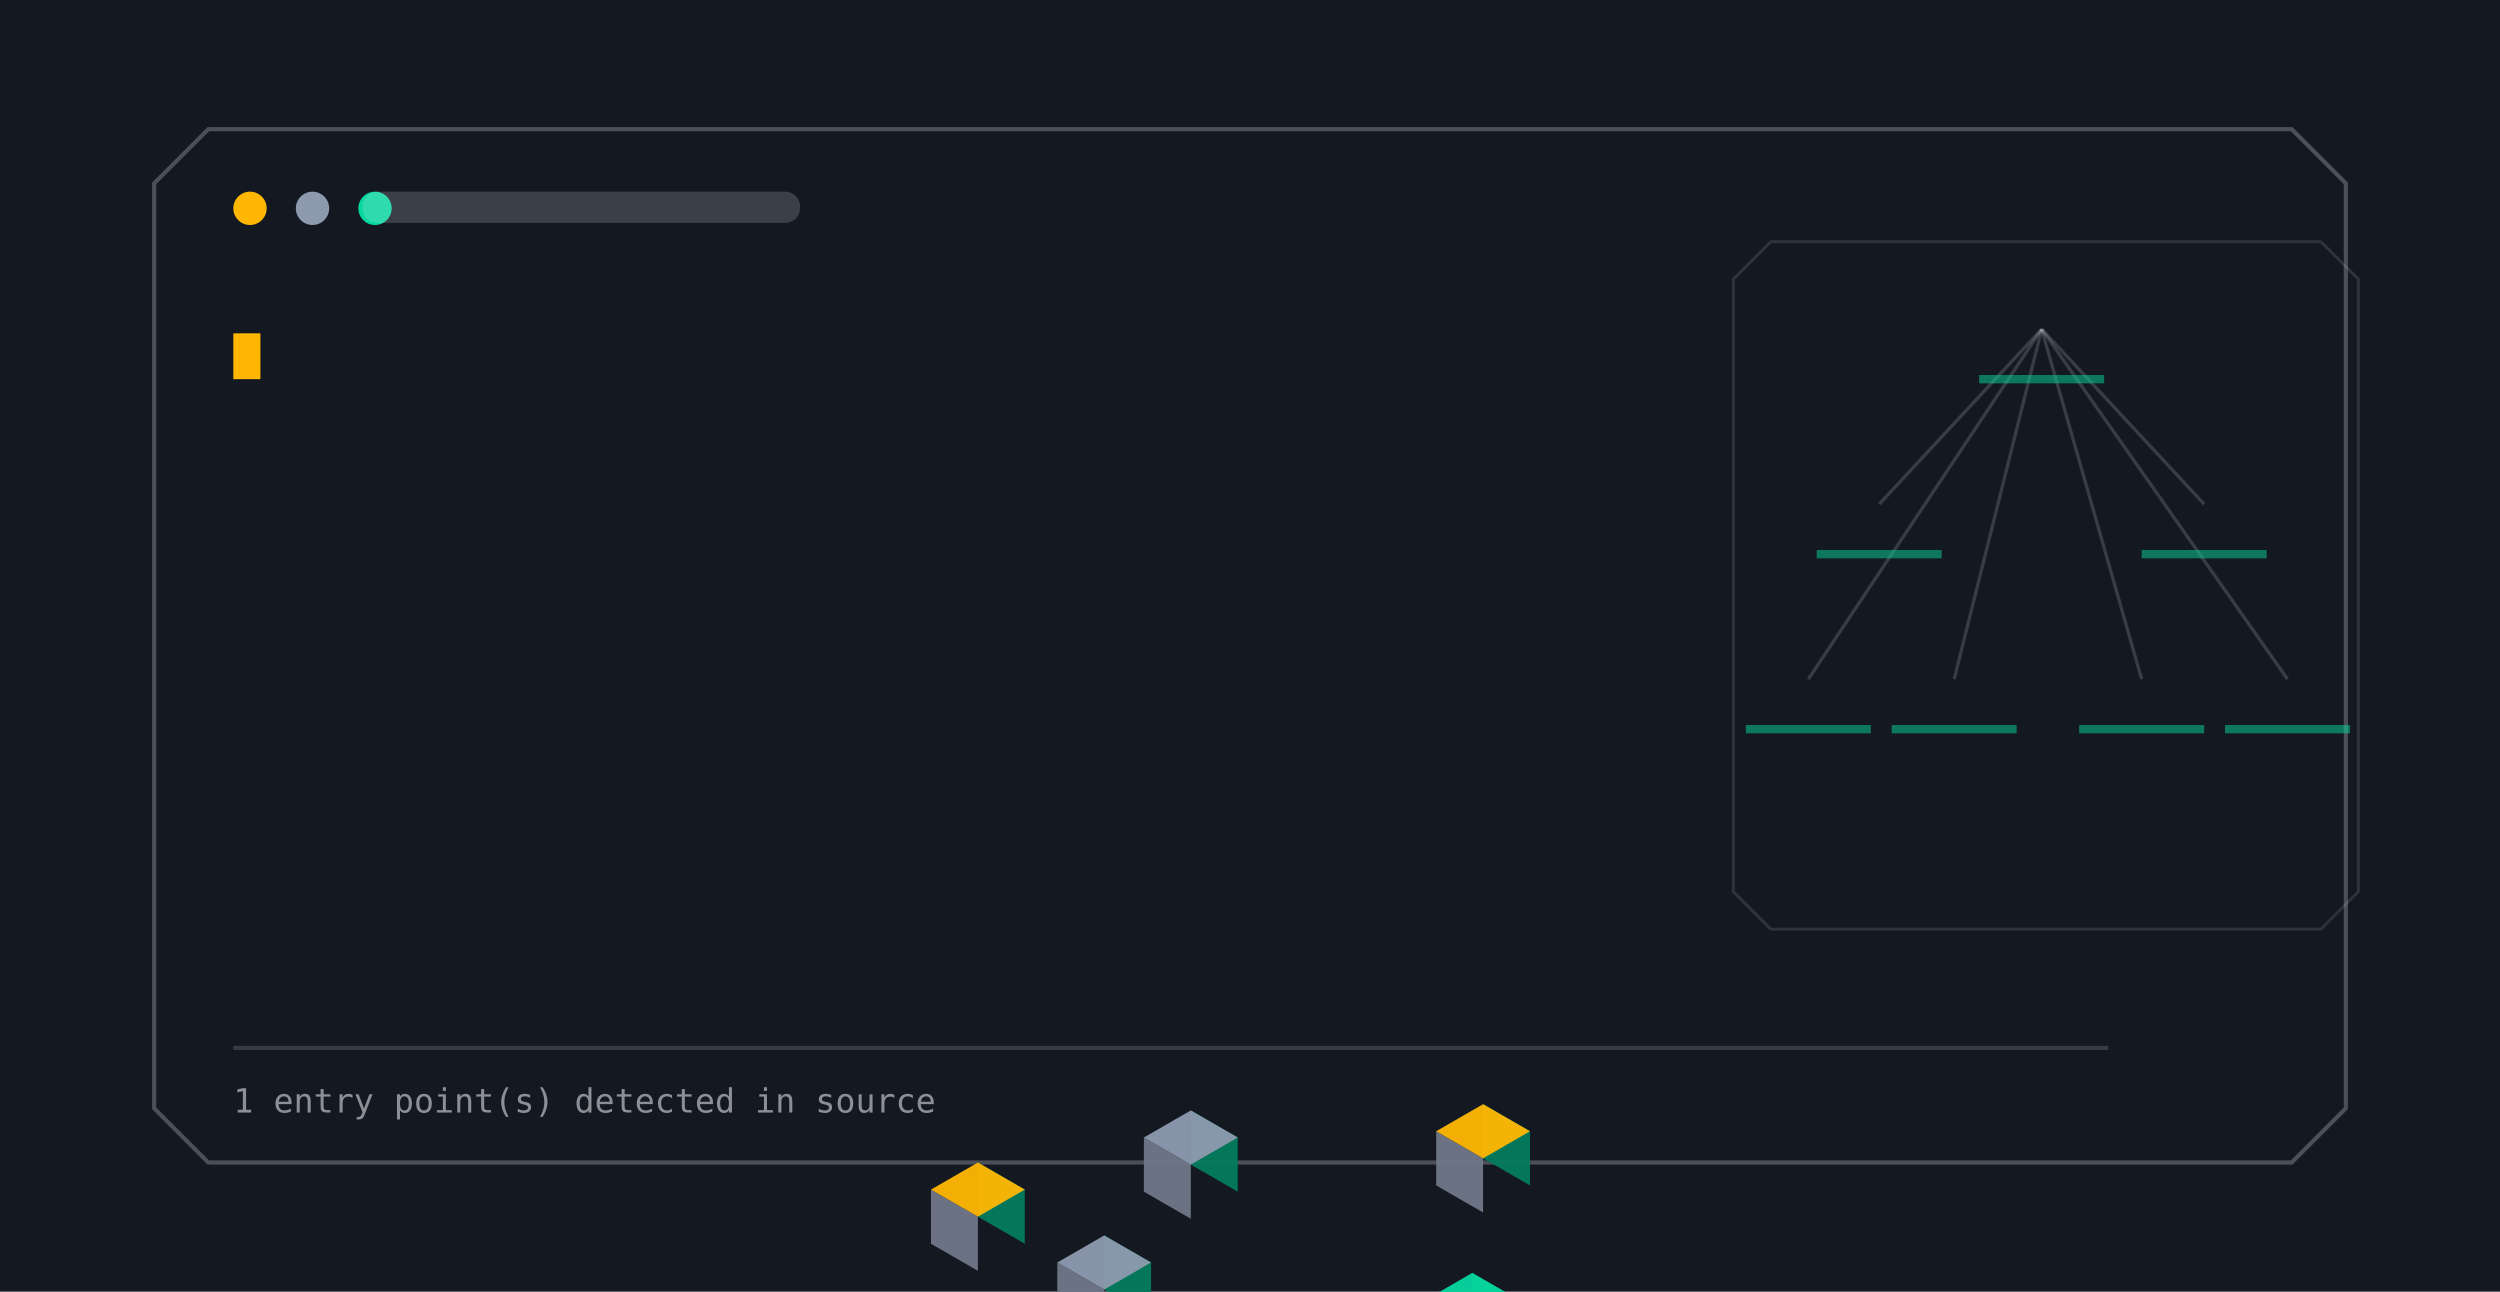
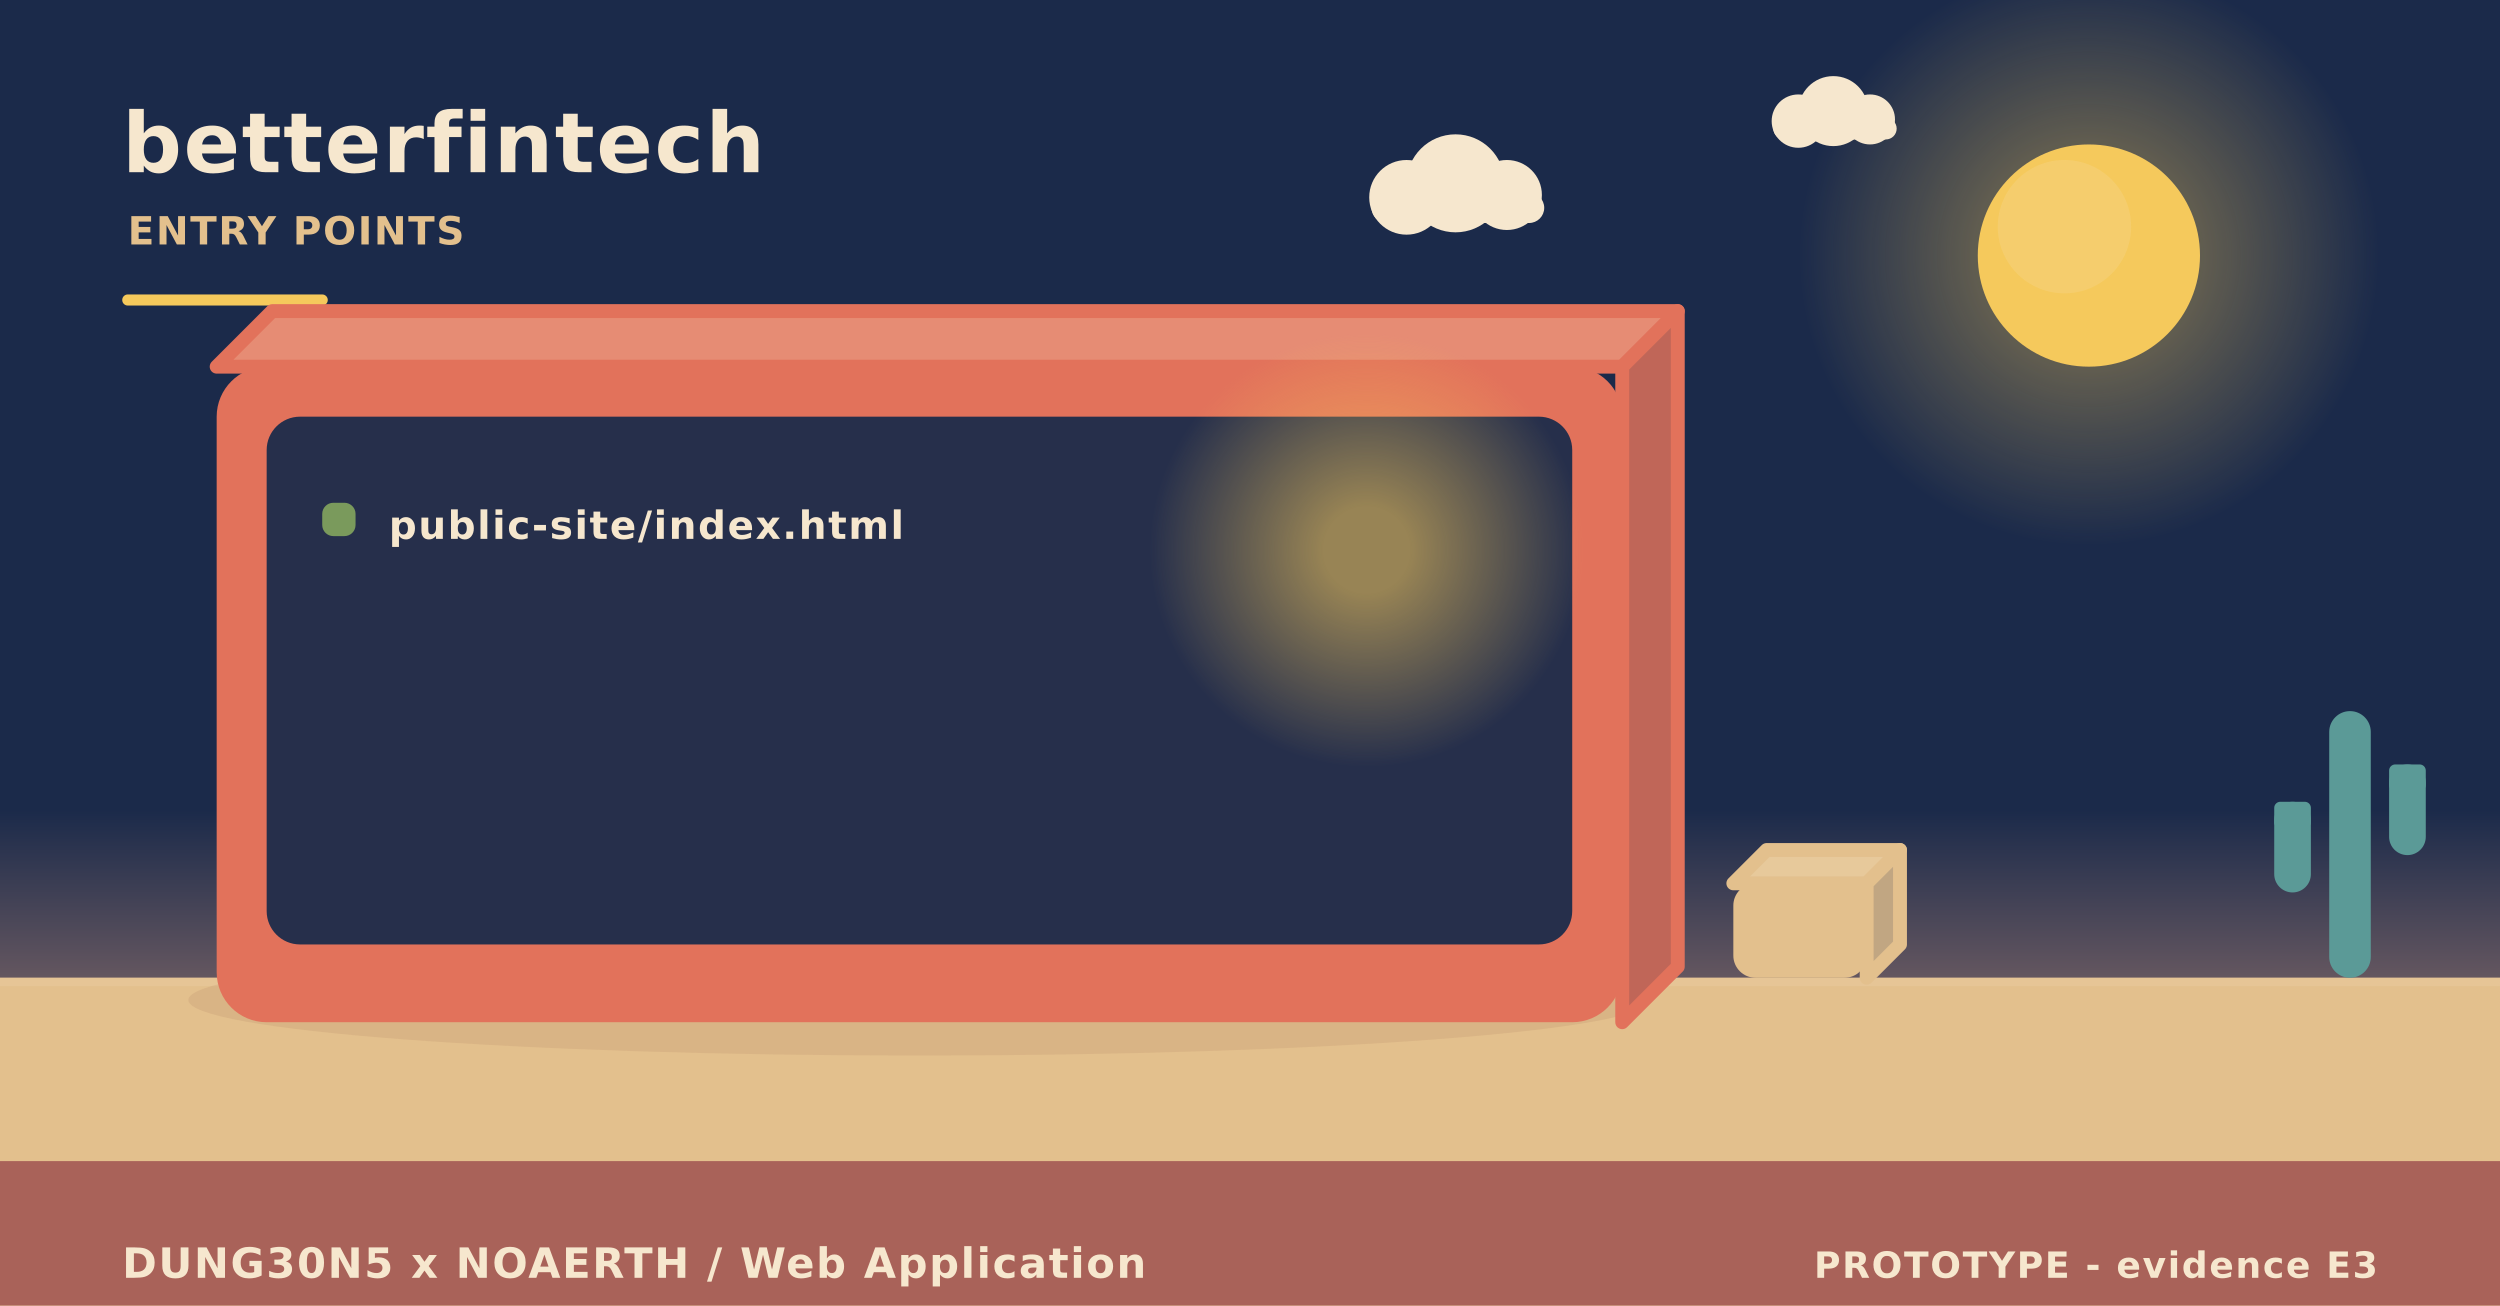
- <svg xmlns="http://www.w3.org/2000/svg" viewBox="0 0 1200 620" width="1200" height="620" role="img" aria-label="betterfintech command surface">
-   <rect width="1200" height="620" fill="#141821" />
-   <defs>
-     <linearGradient id="gt" x1="0" y1="0" x2="1" y2="1">
-       <stop offset="0%" stop-color="#ffb703" />
-       <stop offset="100%" stop-color="#8d99ae" />
-     </linearGradient>
-   </defs>
-   <path d="M100.00,62.00 H1100.00 L1126.00,88.00 V532.00 L1100.00,558.00 H100.00 L74.00,532.00 V88.00 Z" fill="none" stroke="rgba(238,241,246,0.300)" stroke-width="2.00" opacity="0.85" />
-   <circle cx="120.00" cy="100.00" r="8.00" fill="#ffb703" opacity="1.00" />
-   <circle cx="150.00" cy="100.00" r="8.00" fill="#8d99ae" opacity="1.00" />
-   <circle cx="180.00" cy="100.00" r="8.00" fill="#06d6a0" opacity="1.00" />
-   <rect x="174.00" y="92.00" width="210.00" height="15.00" rx="7.00" fill="rgba(238,241,246,0.180)" opacity="1.00" />
-   <text x="112" y="148" font-family="ui-monospace,SFMono-Regular,Menlo,monospace" font-size="21" fill="rgba(238,241,246,0.800)" opacity="0">public-site/index.html<animate attributeName="opacity" values="0;1;1;0" dur="1.5s" begin="0.0s" repeatCount="indefinite" />
-   </text>
-   <rect x="112" y="160" width="13" height="22" fill="#ffb703">
-     <animate attributeName="opacity" values="1;0;1" dur="1.05s" begin="0s" repeatCount="indefinite" />
-   </rect>
-   <path d="M850.00,116.00 H1114.00 L1132.00,134.00 V428.00 L1114.00,446.00 H850.00 L832.00,428.00 V134.00 Z" fill="none" stroke="rgba(238,241,246,0.180)" stroke-width="1.40" opacity="0.70" />
-   <line x1="980.00" y1="158.00" x2="902.00" y2="242.00" stroke="rgba(238,241,246,0.300)" stroke-width="1.60" opacity="0.55" />
-   <line x1="980.00" y1="158.00" x2="1058.00" y2="242.00" stroke="rgba(238,241,246,0.300)" stroke-width="1.60" opacity="0.55" />
-   <line x1="980.00" y1="158.00" x2="868.00" y2="326.00" stroke="rgba(238,241,246,0.300)" stroke-width="1.60" opacity="0.55" />
-   <line x1="980.00" y1="158.00" x2="938.00" y2="326.00" stroke="rgba(238,241,246,0.300)" stroke-width="1.60" opacity="0.55" />
-   <line x1="980.00" y1="158.00" x2="1028.00" y2="326.00" stroke="rgba(238,241,246,0.300)" stroke-width="1.60" opacity="0.55" />
-   <line x1="980.00" y1="158.00" x2="1098.00" y2="326.00" stroke="rgba(238,241,246,0.300)" stroke-width="1.60" opacity="0.55" />
-   <polygon points="711.87,556.00 734.39,569.00 734.39,543.00 711.87,530.00" fill="#037c5d" opacity="0.95" />
-   <polygon points="689.36,569.00 711.87,582.00 711.87,556.00 689.36,543.00" fill="#6e7788" opacity="0.95" />
-   <polygon points="711.87,530.00 734.39,543.00 711.87,556.00 689.36,543.00" fill="#ffb703" opacity="0.95" />
+ <svg xmlns="http://www.w3.org/2000/svg" width="900" height="470" viewBox="0 0 900 470" role="img" aria-label="betterfintech - how it is operated">
+   <linearGradient id="skyt" x1="0" y1="0" x2="0" y2="1">
+     <stop offset="0" stop-color="#1b2a4a" />
+     <stop offset="0.62" stop-color="#1b2a4a" />
+     <stop offset="1" stop-color="#f3ad8a" />
+   </linearGradient>
+   <rect width="900" height="470" fill="url(#skyt)" />
+   <radialGradient id="sunt">
+     <stop offset="0.35" stop-color="#f5c95c" stop-opacity="0.34" />
+     <stop offset="1" stop-color="#f5c95c" stop-opacity="0" />
+   </radialGradient>
+   <circle cx="752" cy="92" r="104" fill="url(#sunt)" />
+   <circle cx="752" cy="92" r="40" fill="#f5c95c" />
+   <circle cx="743.2" cy="81.6" r="24" fill="#f5d27e" opacity="0.5" />
  <g>
-     <rect x="950.00" y="180.00" width="60.00" height="4.00" rx="0.00" fill="rgba(6,214,160,0.500)" opacity="1.00" />
-     <animate attributeName="opacity" values="0.25;1.0;0.25" dur="13.35s" begin="0.0s" repeatCount="indefinite" />
+     <circle cx="524" cy="66" r="17.64" fill="#f6e7ce" />
+     <circle cx="506.36" cy="71.04" r="13.44" fill="#f6e7ce" />
+     <circle cx="542.48" cy="70.2" r="12.6" fill="#f6e7ce" />
+     <rect x="493.76" y="69.36" width="62.16" height="10.92" rx="5.46" fill="#f6e7ce" />
+     <animateTransform attributeName="transform" type="translate" values="0 0;24 0;0 0" dur="36s" begin="0s" repeatCount="indefinite" />
  </g>
-   <polygon points="571.58,559.00 594.09,572.00 594.09,546.00 571.58,533.00" fill="#037c5d" opacity="0.95" />
-   <polygon points="549.06,572.00 571.58,585.00 571.58,559.00 549.06,546.00" fill="#6e7788" opacity="0.95" />
-   <polygon points="571.58,533.00 594.09,546.00 571.58,559.00 549.06,546.00" fill="#8d99ae" opacity="0.95" />
  <g>
-     <rect x="872.00" y="264.00" width="60.00" height="4.00" rx="0.00" fill="rgba(6,214,160,0.500)" opacity="1.00" />
-     <animate attributeName="opacity" values="0.25;1.0;0.25" dur="13.35s" begin="0.4s" repeatCount="indefinite" />
+     <circle cx="660" cy="40" r="12.6" fill="#f6e7ce" />
+     <circle cx="647.4" cy="43.6" r="9.6" fill="#f6e7ce" />
+     <circle cx="673.2" cy="43" r="9" fill="#f6e7ce" />
+     <rect x="638.4" y="42.4" width="44.4" height="7.8" rx="3.9" fill="#f6e7ce" />
+     <animateTransform attributeName="transform" type="translate" values="0 0;-18 0;0 0" dur="46s" begin="3s" repeatCount="indefinite" />
  </g>
-   <polygon points="706.68,637.00 729.19,650.00 729.19,624.00 706.68,611.00" fill="#037c5d" opacity="0.95" />
-   <polygon points="684.16,650.00 706.68,663.00 706.68,637.00 684.16,624.00" fill="#6e7788" opacity="0.95" />
-   <polygon points="706.68,611.00 729.19,624.00 706.68,637.00 684.16,624.00" fill="#06d6a0" opacity="0.95" />
+   <rect x="0" y="352" width="900" height="118" fill="#e3c08d" />
+   <rect x="0" y="352" width="900" height="3" fill="#e6c596" />
+   <text x="44" y="62" font-family="Verdana,DejaVu Sans,sans-serif" font-size="30" font-weight="700" letter-spacing="0.6" fill="#f6e7ce" text-anchor="start">betterfintech</text>
+   <text x="46" y="88" font-family="Verdana,DejaVu Sans,sans-serif" font-size="14" font-weight="700" letter-spacing="0.6" fill="#e3c08d" text-anchor="start">ENTRY POINTS</text>
+   <rect x="44" y="106" width="74" height="4" rx="2" fill="#f5c95c" />
+   <ellipse cx="331" cy="360" rx="263.2" ry="20" fill="rgba(138,90,68,0.11)" />
+   <path d="M78,132 L584,132 L604,112 L98,112 Z" fill="#e68c74" stroke="#e2725b" stroke-width="5" stroke-linejoin="round" />
+   <path d="M584,132 L604,112 L604,348 L584,368 Z" fill="#c06658" stroke="#e2725b" stroke-width="5" stroke-linejoin="round" />
+   <rect x="78" y="132" width="506" height="236" rx="18" fill="#e2725b" />
+   <rect x="96" y="150" width="470" height="190" rx="12" fill="#1b2a4a" opacity="0.94" />
+   <radialGradient id="lamp12682">
+     <stop offset="0.2" stop-color="#f5c95c" stop-opacity="0.55" />
+     <stop offset="1" stop-color="#f5c95c" stop-opacity="0" />
+   </radialGradient>
+   <circle cx="492" cy="198" r="78" fill="url(#lamp12682)" />
+   <rect x="116" y="181" width="12" height="12" rx="4" fill="#7a9a5c" />
  <g>
-     <rect x="1028.00" y="264.00" width="60.00" height="4.00" rx="0.00" fill="rgba(6,214,160,0.500)" opacity="1.00" />
-     <animate attributeName="opacity" values="0.25;1.0;0.25" dur="13.35s" begin="0.8s" repeatCount="indefinite" />
+     <text x="140" y="194" font-family="Verdana,DejaVu Sans,sans-serif" font-size="14" font-weight="700" letter-spacing="0.6" fill="#f6e7ce" text-anchor="start">public-site/index.html</text>
+     <animateTransform attributeName="transform" type="translate" values="0 10;0 0" dur="0.7s" begin="0.4s" fill="freeze" />
  </g>
-   <polygon points="469.39,584.00 491.90,597.00 491.90,571.00 469.39,558.00" fill="#037c5d" opacity="0.95" />
-   <polygon points="446.87,597.00 469.39,610.00 469.39,584.00 446.87,571.00" fill="#6e7788" opacity="0.95" />
-   <polygon points="469.39,558.00 491.90,571.00 469.39,584.00 446.87,571.00" fill="#ffb703" opacity="0.95" />
-   <g>
-     <rect x="838.00" y="348.00" width="60.00" height="4.00" rx="0.00" fill="rgba(6,214,160,0.500)" opacity="1.00" />
-     <animate attributeName="opacity" values="0.25;1.0;0.25" dur="13.35s" begin="1.2s" repeatCount="indefinite" />
-   </g>
-   <polygon points="530.01,619.00 552.52,632.00 552.52,606.00 530.01,593.00" fill="#037c5d" opacity="0.95" />
-   <polygon points="507.49,632.00 530.01,645.00 530.01,619.00 507.49,606.00" fill="#6e7788" opacity="0.95" />
-   <polygon points="530.01,593.00 552.52,606.00 530.01,619.00 507.49,606.00" fill="#8d99ae" opacity="0.95" />
-   <g>
-     <rect x="908.00" y="348.00" width="60.00" height="4.00" rx="0.00" fill="rgba(6,214,160,0.500)" opacity="1.00" />
-     <animate attributeName="opacity" values="0.25;1.0;0.25" dur="13.35s" begin="1.6s" repeatCount="indefinite" />
-   </g>
-   <polygon points="607.95,664.00 630.47,677.00 630.47,651.00 607.95,638.00" fill="#037c5d" opacity="0.95" />
-   <polygon points="585.43,677.00 607.95,690.00 607.95,664.00 585.43,651.00" fill="#6e7788" opacity="0.95" />
-   <polygon points="607.95,638.00 630.47,651.00 607.95,664.00 585.43,651.00" fill="#06d6a0" opacity="0.95" />
-   <g>
-     <rect x="998.00" y="348.00" width="60.00" height="4.00" rx="0.00" fill="rgba(6,214,160,0.500)" opacity="1.00" />
-     <animate attributeName="opacity" values="0.25;1.0;0.25" dur="13.35s" begin="2.0s" repeatCount="indefinite" />
-   </g>
-   <polygon points="668.57,699.00 691.09,712.00 691.09,686.00 668.57,673.00" fill="#037c5d" opacity="0.95" />
-   <polygon points="646.05,712.00 668.57,725.00 668.57,699.00 646.05,686.00" fill="#6e7788" opacity="0.95" />
-   <polygon points="668.57,673.00 691.09,686.00 668.57,699.00 646.05,686.00" fill="#ffb703" opacity="0.95" />
-   <g>
-     <rect x="1068.00" y="348.00" width="60.00" height="4.00" rx="0.00" fill="rgba(6,214,160,0.500)" opacity="1.00" />
-     <animate attributeName="opacity" values="0.25;1.0;0.25" dur="13.35s" begin="2.4s" repeatCount="indefinite" />
-   </g>
-   <rect x="112.00" y="502.00" width="900.00" height="2.00" rx="0.00" fill="rgba(238,241,246,0.160)" opacity="1.00" />
-   <text x="112" y="534" font-family="ui-monospace,Menlo,monospace" font-size="16" fill="rgba(238,241,246,0.550)">1 entry point(s) detected in source</text>
+   <path d="M624,318 L672,318 L684,306 L636,306 Z" fill="#e7c99b" stroke="#e3c08d" stroke-width="5" stroke-linejoin="round" />
+   <path d="M672,318 L684,306 L684,340 L672,352 Z" fill="#c1a682" stroke="#e3c08d" stroke-width="5" stroke-linejoin="round" />
+   <rect x="624" y="318" width="48" height="34" rx="8" fill="#e3c08d" />
+   <rect x="838.52" y="256" width="14.96" height="96" rx="7.48" fill="#5b9a97" />
+   <rect x="818.72" y="288.64" width="13.2" height="32.64" rx="6.6" fill="#5b9a97" />
+   <rect x="818.72" y="288.64" width="13.2" height="9.6" rx="2.2" fill="#5b9a97" />
+   <rect x="860.08" y="275.2" width="13.2" height="32.64" rx="6.6" fill="#5b9a97" />
+   <rect x="860.08" y="275.2" width="13.2" height="9.6" rx="2.2" fill="#5b9a97" />
+   <rect x="0" y="418" width="900" height="52" rx="0" fill="#a65c56" opacity="0.94" />
+   <text x="44" y="460" font-family="Verdana,DejaVu Sans,sans-serif" font-size="15" font-weight="700" letter-spacing="0.6" fill="#f6e7ce" text-anchor="start">DUNG30N5 x NOAERTH  /  Web Application</text>
+   <text x="856" y="460" font-family="Verdana,DejaVu Sans,sans-serif" font-size="13" font-weight="700" letter-spacing="0.6" fill="#f6e7ce" text-anchor="end">PROTOTYPE  -  evidence E3</text>
</svg>
